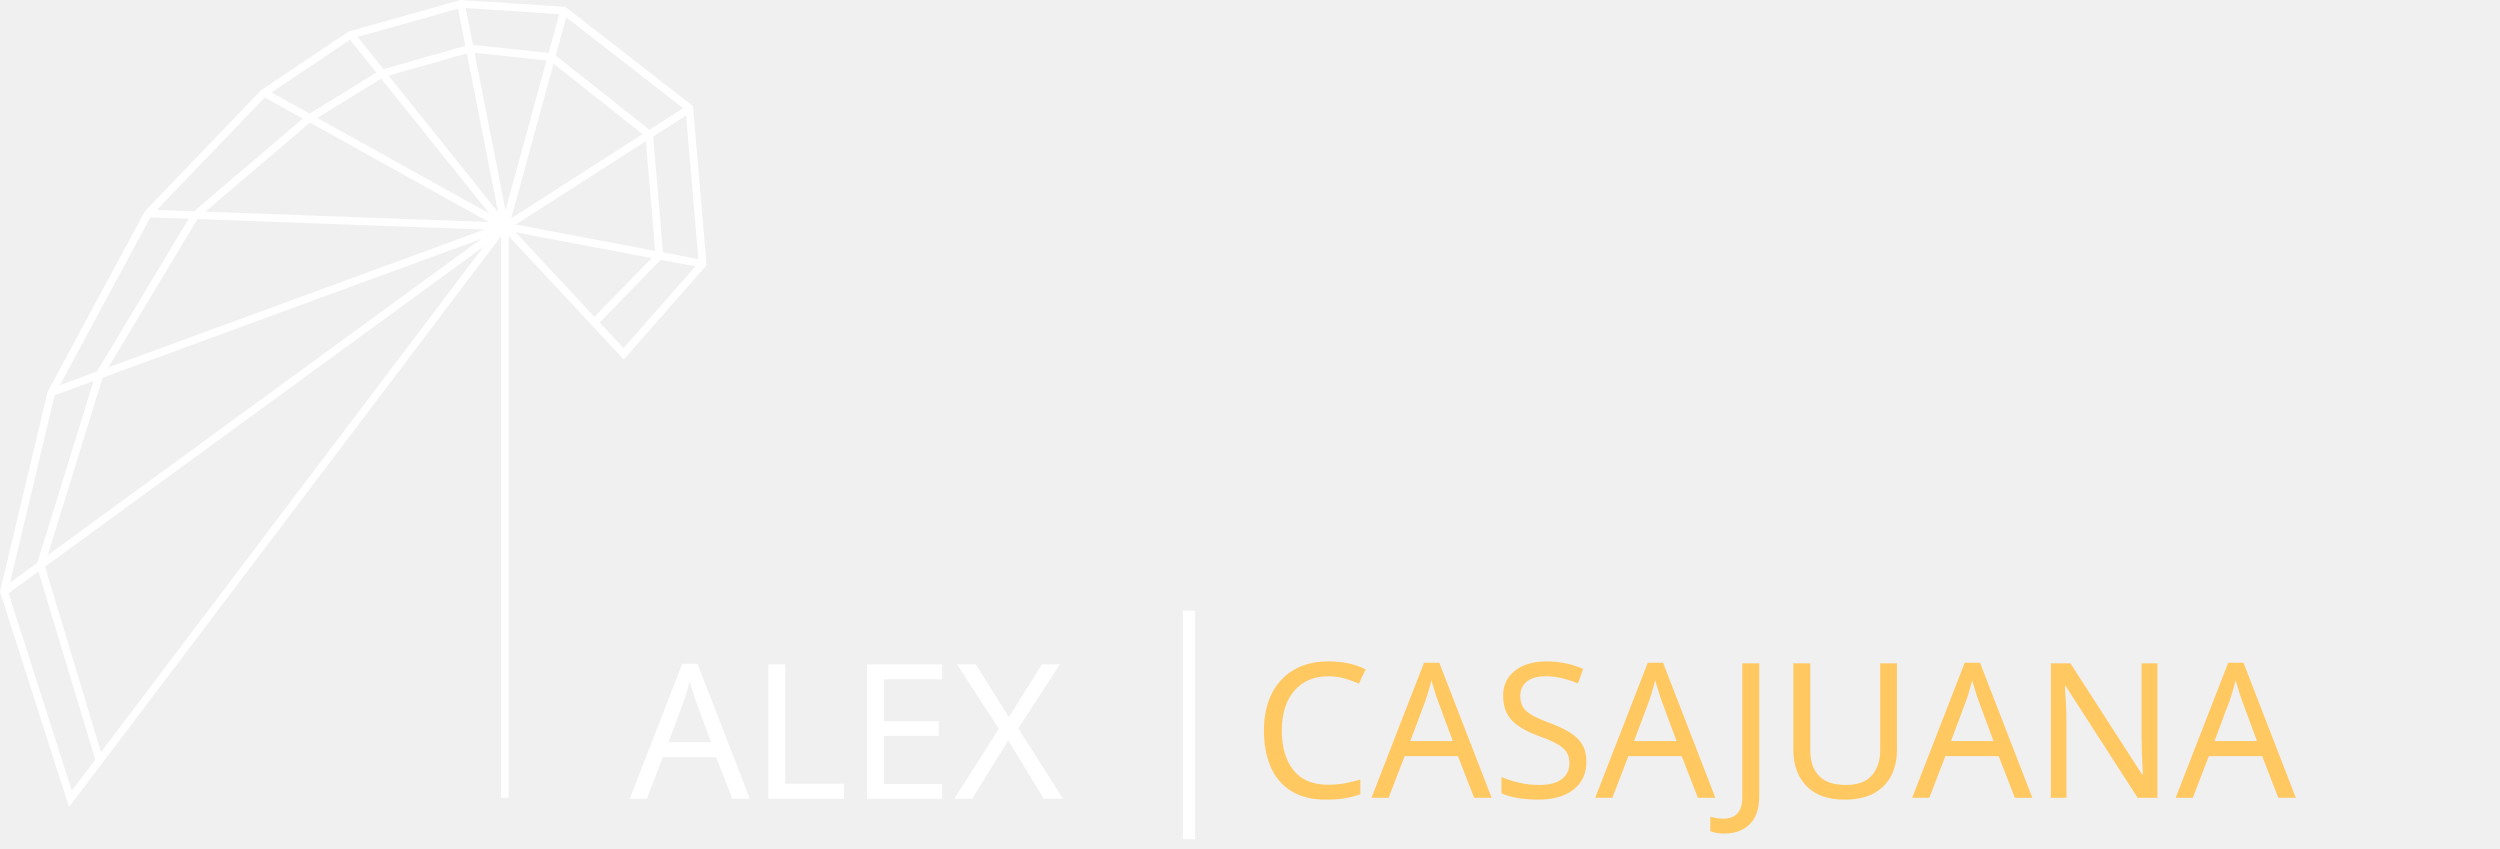
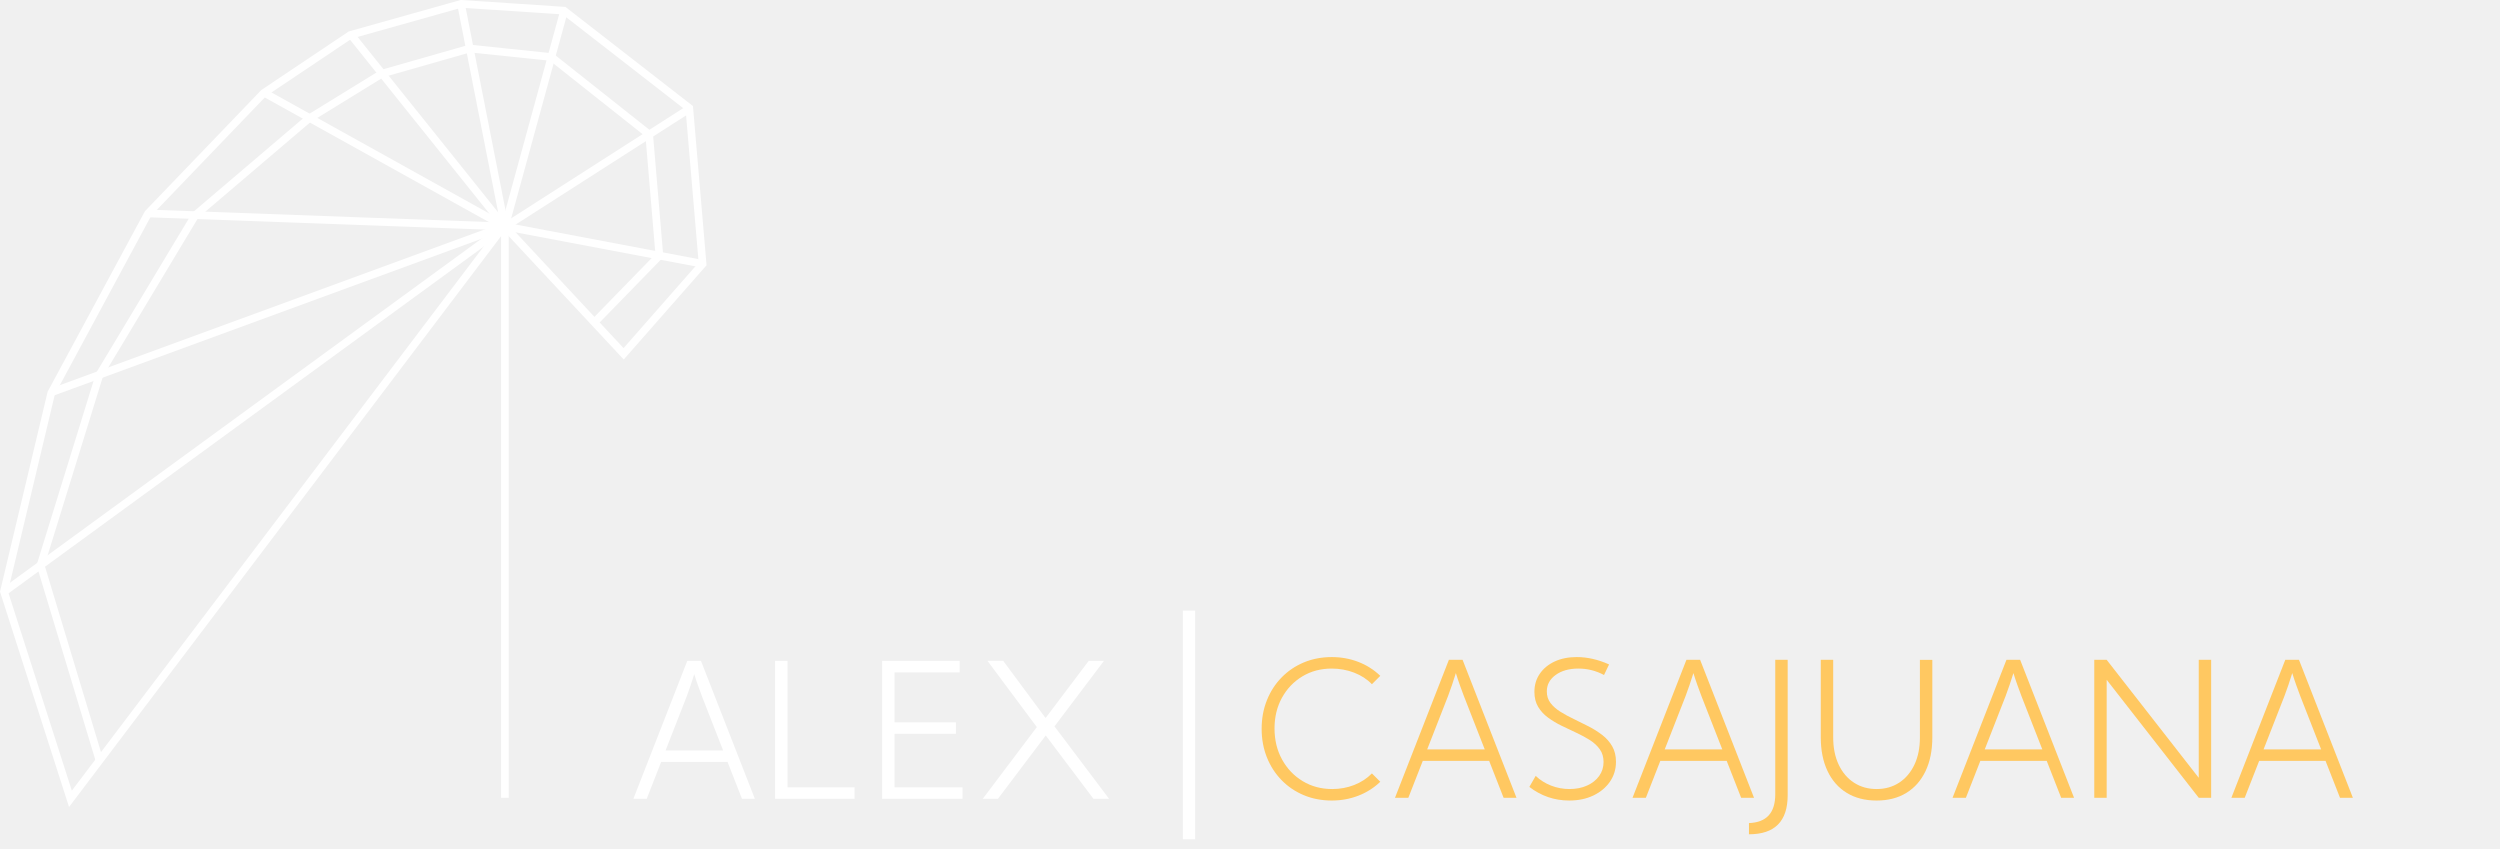
<svg xmlns="http://www.w3.org/2000/svg" version="1.1" id="Layer_1" x="0px" y="0px" width="816.354px" height="277.064px" viewBox="0 0 816.354 277.064" enable-background="new 0 0 816.354 277.064" xml:space="preserve">
  <g>
-     <text transform="matrix(1 0 0 1 205.6257 260.8484)" fill="#FFFFFF" font-family="'KumbhSans-Light'" font-size="61.5">ALEX   </text>
+     <g enable-background="new    ">
+       <path fill="#FFFFFF" d="M206.826,260.848l17.597-45.044h4.474l17.598,45.044h-4.204l-4.715-12.042h-21.681l-4.714,12.042H206.826z     M224.183,227.546l-6.847,17.508h18.798l-6.847-17.508c-0.401-1.061-0.831-2.231-1.291-3.514c-0.461-1.28-0.891-2.582-1.292-3.903    c-0.38,1.241-0.796,2.522-1.246,3.844C225.009,225.294,224.584,226.485,224.183,227.546z" />
+       <path fill="#FFFFFF" d="M279.047,260.848h-25.945v-45.044h4.054v41.29h21.892V260.848z" />
+       <path fill="#FFFFFF" d="M288.056,215.804h25.314v3.754H292.11v16.306h20.03v3.754h-20.03v17.477h22.192v3.754h-26.246V215.804z" />
+       <path fill="#FFFFFF" d="M325.863,260.848h-4.955l17.657-23.423l-16.125-21.651h5.135l13.813,18.648l0.3-0.301l13.813-18.317h4.985    l-16.156,21.381l17.837,23.663h-5.105l-15.585-20.69L325.863,260.848z" />
+     </g>
  </g>
  <line fill="none" stroke="#FFFFFF" stroke-width="4" stroke-miterlimit="10" x1="388.265" y1="274.063" x2="388.265" y2="199.395" />
  <line fill="none" stroke="#FFFFFF" stroke-width="2.5" stroke-miterlimit="10" x1="164.875" y1="260.507" x2="164.875" y2="73.948" />
  <polyline fill="none" stroke="#FFFFFF" stroke-width="2.5" stroke-miterlimit="10" points="164.875,73.948 203.648,115.531   229.427,86.186 225.082,35.28 184.158,3.475 150.57,1.262 114.392,11.427 86.139,30.361 48.35,69.708 16.731,128.36 1.297,193.16   22.999,260.849 164.761,73.538 " />
  <line fill="none" stroke="#FFFFFF" stroke-width="2.5" stroke-miterlimit="10" x1="164.955" y1="73.948" x2="229.632" y2="86.186" />
  <line fill="none" stroke="#FFFFFF" stroke-width="2.5" stroke-miterlimit="10" x1="225.082" y1="35.526" x2="164.955" y2="74.034" />
  <line fill="none" stroke="#FFFFFF" stroke-width="2.5" stroke-miterlimit="10" x1="164.875" y1="74.034" x2="184.158" y2="3.68" />
  <line fill="none" stroke="#FFFFFF" stroke-width="2.5" stroke-miterlimit="10" x1="164.832" y1="73.89" x2="150.57" y2="1.466" />
  <line fill="none" stroke="#FFFFFF" stroke-width="2.5" stroke-miterlimit="10" x1="164.832" y1="74.034" x2="114.666" y2="11.427" />
  <line fill="none" stroke="#FFFFFF" stroke-width="2.5" stroke-miterlimit="10" x1="164.955" y1="74.034" x2="86.385" y2="30.361" />
  <line fill="none" stroke="#FFFFFF" stroke-width="2.5" stroke-miterlimit="10" x1="164.761" y1="73.948" x2="48.636" y2="69.708" />
  <line fill="none" stroke="#FFFFFF" stroke-width="2.5" stroke-miterlimit="10" x1="164.716" y1="73.89" x2="16.79" y2="128.114" />
  <line fill="none" stroke="#FFFFFF" stroke-width="2.5" stroke-miterlimit="10" x1="164.716" y1="74.034" x2="1.461" y2="193.16" />
  <polyline fill="none" stroke="#FFFFFF" stroke-width="2.5" stroke-miterlimit="10" points="32.49,248.318 13.253,184.556   32.49,122.359 63.776,70.262 100.649,38.857 124.759,24.024 153.402,15.846 180.064,18.622 211.98,43.918 215.318,83.478   194.085,105.286 " />
  <g>
-     <text transform="matrix(1 0 0 1 408.9778 260.5066)" enable-background="new    ">
-       <tspan x="0" y="0" fill="#FFC861" font-family="'KumbhSans-Light'" font-size="61.5">CASAJUANA</tspan>
-       <tspan x="360.531" y="0" fill="#50007E" font-family="'KumbhSans-Light'" font-size="61.5">   </tspan>
-     </text>
+     <g enable-background="new    ">
+       <path fill="#FFC861" d="M447.986,252.549l2.732,2.733c-2.062,1.981-4.454,3.498-7.177,4.549s-5.605,1.576-8.648,1.576    c-3.303,0-6.347-0.58-9.129-1.741s-5.205-2.798-7.267-4.91c-2.063-2.111-3.664-4.594-4.805-7.447    c-1.142-2.853-1.712-5.96-1.712-9.323s0.57-6.472,1.712-9.324c1.141-2.854,2.742-5.335,4.805-7.447    c2.062-2.112,4.484-3.749,7.267-4.91s5.826-1.742,9.129-1.742c3.063,0,5.95,0.526,8.663,1.577s5.101,2.567,7.162,4.55    l-2.732,2.732c-1.562-1.622-3.494-2.878-5.795-3.769c-2.303-0.891-4.745-1.337-7.328-1.337c-3.584,0-6.781,0.852-9.594,2.553    c-2.813,1.702-5.03,4.023-6.651,6.967c-1.622,2.943-2.433,6.286-2.433,10.029c0,3.784,0.82,7.168,2.463,10.15    c1.641,2.983,3.883,5.335,6.727,7.057c2.842,1.723,6.065,2.583,9.669,2.583c2.542,0,4.94-0.445,7.192-1.337    C444.488,255.427,446.404,254.171,447.986,252.549z" />
+       <path fill="#FFC861" d="M455.523,260.507l17.598-45.044h4.475l17.598,45.044h-4.205l-4.715-12.042h-21.681l-4.714,12.042H455.523z     M472.88,227.204l-6.847,17.508h18.798l-6.846-17.508c-0.401-1.061-0.832-2.231-1.291-3.514c-0.461-1.28-0.892-2.582-1.292-3.903    c-0.38,1.241-0.796,2.522-1.246,3.844S473.281,226.143,472.88,227.204z" />
+       <path fill="#FFC861" d="M499.396,256.964l2.072-3.604c1.421,1.361,3.093,2.417,5.015,3.168c1.922,0.75,3.923,1.126,6.006,1.126    c2.162,0,4.084-0.38,5.766-1.142c1.682-0.761,2.997-1.807,3.948-3.138s1.427-2.848,1.427-4.55c0-1.602-0.405-2.978-1.216-4.129    c-0.811-1.15-1.893-2.157-3.243-3.018c-1.352-0.86-2.828-1.662-4.43-2.402s-3.203-1.502-4.805-2.282    c-1.602-0.781-3.077-1.667-4.429-2.658c-1.352-0.99-2.433-2.166-3.244-3.528c-0.811-1.361-1.216-2.992-1.216-4.895    c0-2.223,0.586-4.189,1.757-5.9c1.172-1.712,2.793-3.049,4.865-4.01s4.469-1.441,7.191-1.441c3.483,0,7.007,0.802,10.57,2.402    l-1.651,3.454c-2.623-1.401-5.415-2.103-8.378-2.103c-3.023,0-5.496,0.696-7.418,2.087c-1.922,1.392-2.883,3.188-2.883,5.391    c0,1.462,0.406,2.723,1.217,3.784c0.811,1.061,1.892,2.012,3.243,2.853c1.351,0.841,2.827,1.642,4.429,2.402    s3.203,1.557,4.805,2.387c1.602,0.831,3.078,1.768,4.43,2.808c1.352,1.042,2.433,2.272,3.243,3.694    c0.812,1.422,1.216,3.104,1.216,5.045c0,2.422-0.66,4.59-1.981,6.501c-1.321,1.912-3.128,3.414-5.421,4.505    c-2.292,1.091-4.909,1.636-7.852,1.636C507.604,261.407,503.259,259.927,499.396,256.964z" />
+       <path fill="#FFC861" d="M533.089,260.507l17.598-45.044h4.474l17.598,45.044h-4.204l-4.715-12.042h-21.682l-4.714,12.042H533.089z     M550.447,227.204l-6.848,17.508h18.799l-6.847-17.508c-0.401-1.061-0.831-2.231-1.291-3.514c-0.461-1.28-0.892-2.582-1.292-3.903    c-0.38,1.241-0.795,2.522-1.246,3.844C551.272,224.952,550.847,226.143,550.447,227.204z" />
+       <path fill="#FFC861" d="M571.107,272.428v-3.664c5.725-0.2,8.588-3.333,8.588-9.398v-43.903h4.054v44.233    C583.748,268.183,579.534,272.428,571.107,272.428z" />
+       <path fill="#FFC861" d="M594.559,240.777v-25.314h4.054v25.284c0,3.444,0.601,6.432,1.802,8.964c1.201,2.533,2.868,4.489,5,5.871    s4.589,2.072,7.372,2.072s5.235-0.69,7.357-2.072c2.121-1.382,3.783-3.333,4.984-5.855s1.803-5.506,1.803-8.949v-25.314h4.054    v25.314c0,4.245-0.735,7.913-2.208,11.006c-1.471,3.093-3.563,5.471-6.275,7.132c-2.713,1.662-5.951,2.492-9.715,2.492    s-7.007-0.83-9.729-2.492c-2.723-1.661-4.819-4.039-6.291-7.132S594.559,245.022,594.559,240.777z" />
+       <path fill="#FFC861" d="M637.591,260.507l17.598-45.044h4.474l17.598,45.044h-4.204l-4.715-12.042h-21.682l-4.714,12.042H637.591z     M654.948,227.204l-6.848,17.508H666.9l-6.847-17.508c-0.401-1.061-0.831-2.231-1.291-3.514c-0.461-1.28-0.892-2.582-1.292-3.903    c-0.38,1.241-0.795,2.522-1.246,3.844C655.774,224.952,655.349,226.143,654.948,227.204z" />
+       <path fill="#FFC861" d="M683.866,215.463h4.053l30.061,38.527v-38.527h4.053v45.044h-4.053l-30.061-38.527v38.527h-4.053V215.463z    " />
+       <path fill="#FFC861" d="M728.64,260.507l17.598-45.044h4.474l17.598,45.044h-4.204l-4.715-12.042h-21.682l-4.714,12.042H728.64z     M745.997,227.204l-6.848,17.508h18.799l-6.847-17.508c-0.4-1.061-0.831-2.231-1.291-3.514c-0.461-1.28-0.892-2.582-1.292-3.903    c-0.38,1.241-0.795,2.522-1.246,3.844C746.823,224.952,746.397,226.143,745.997,227.204z" />
+     </g>
+     <g enable-background="new    ">
+ 	</g>
  </g>
</svg>
